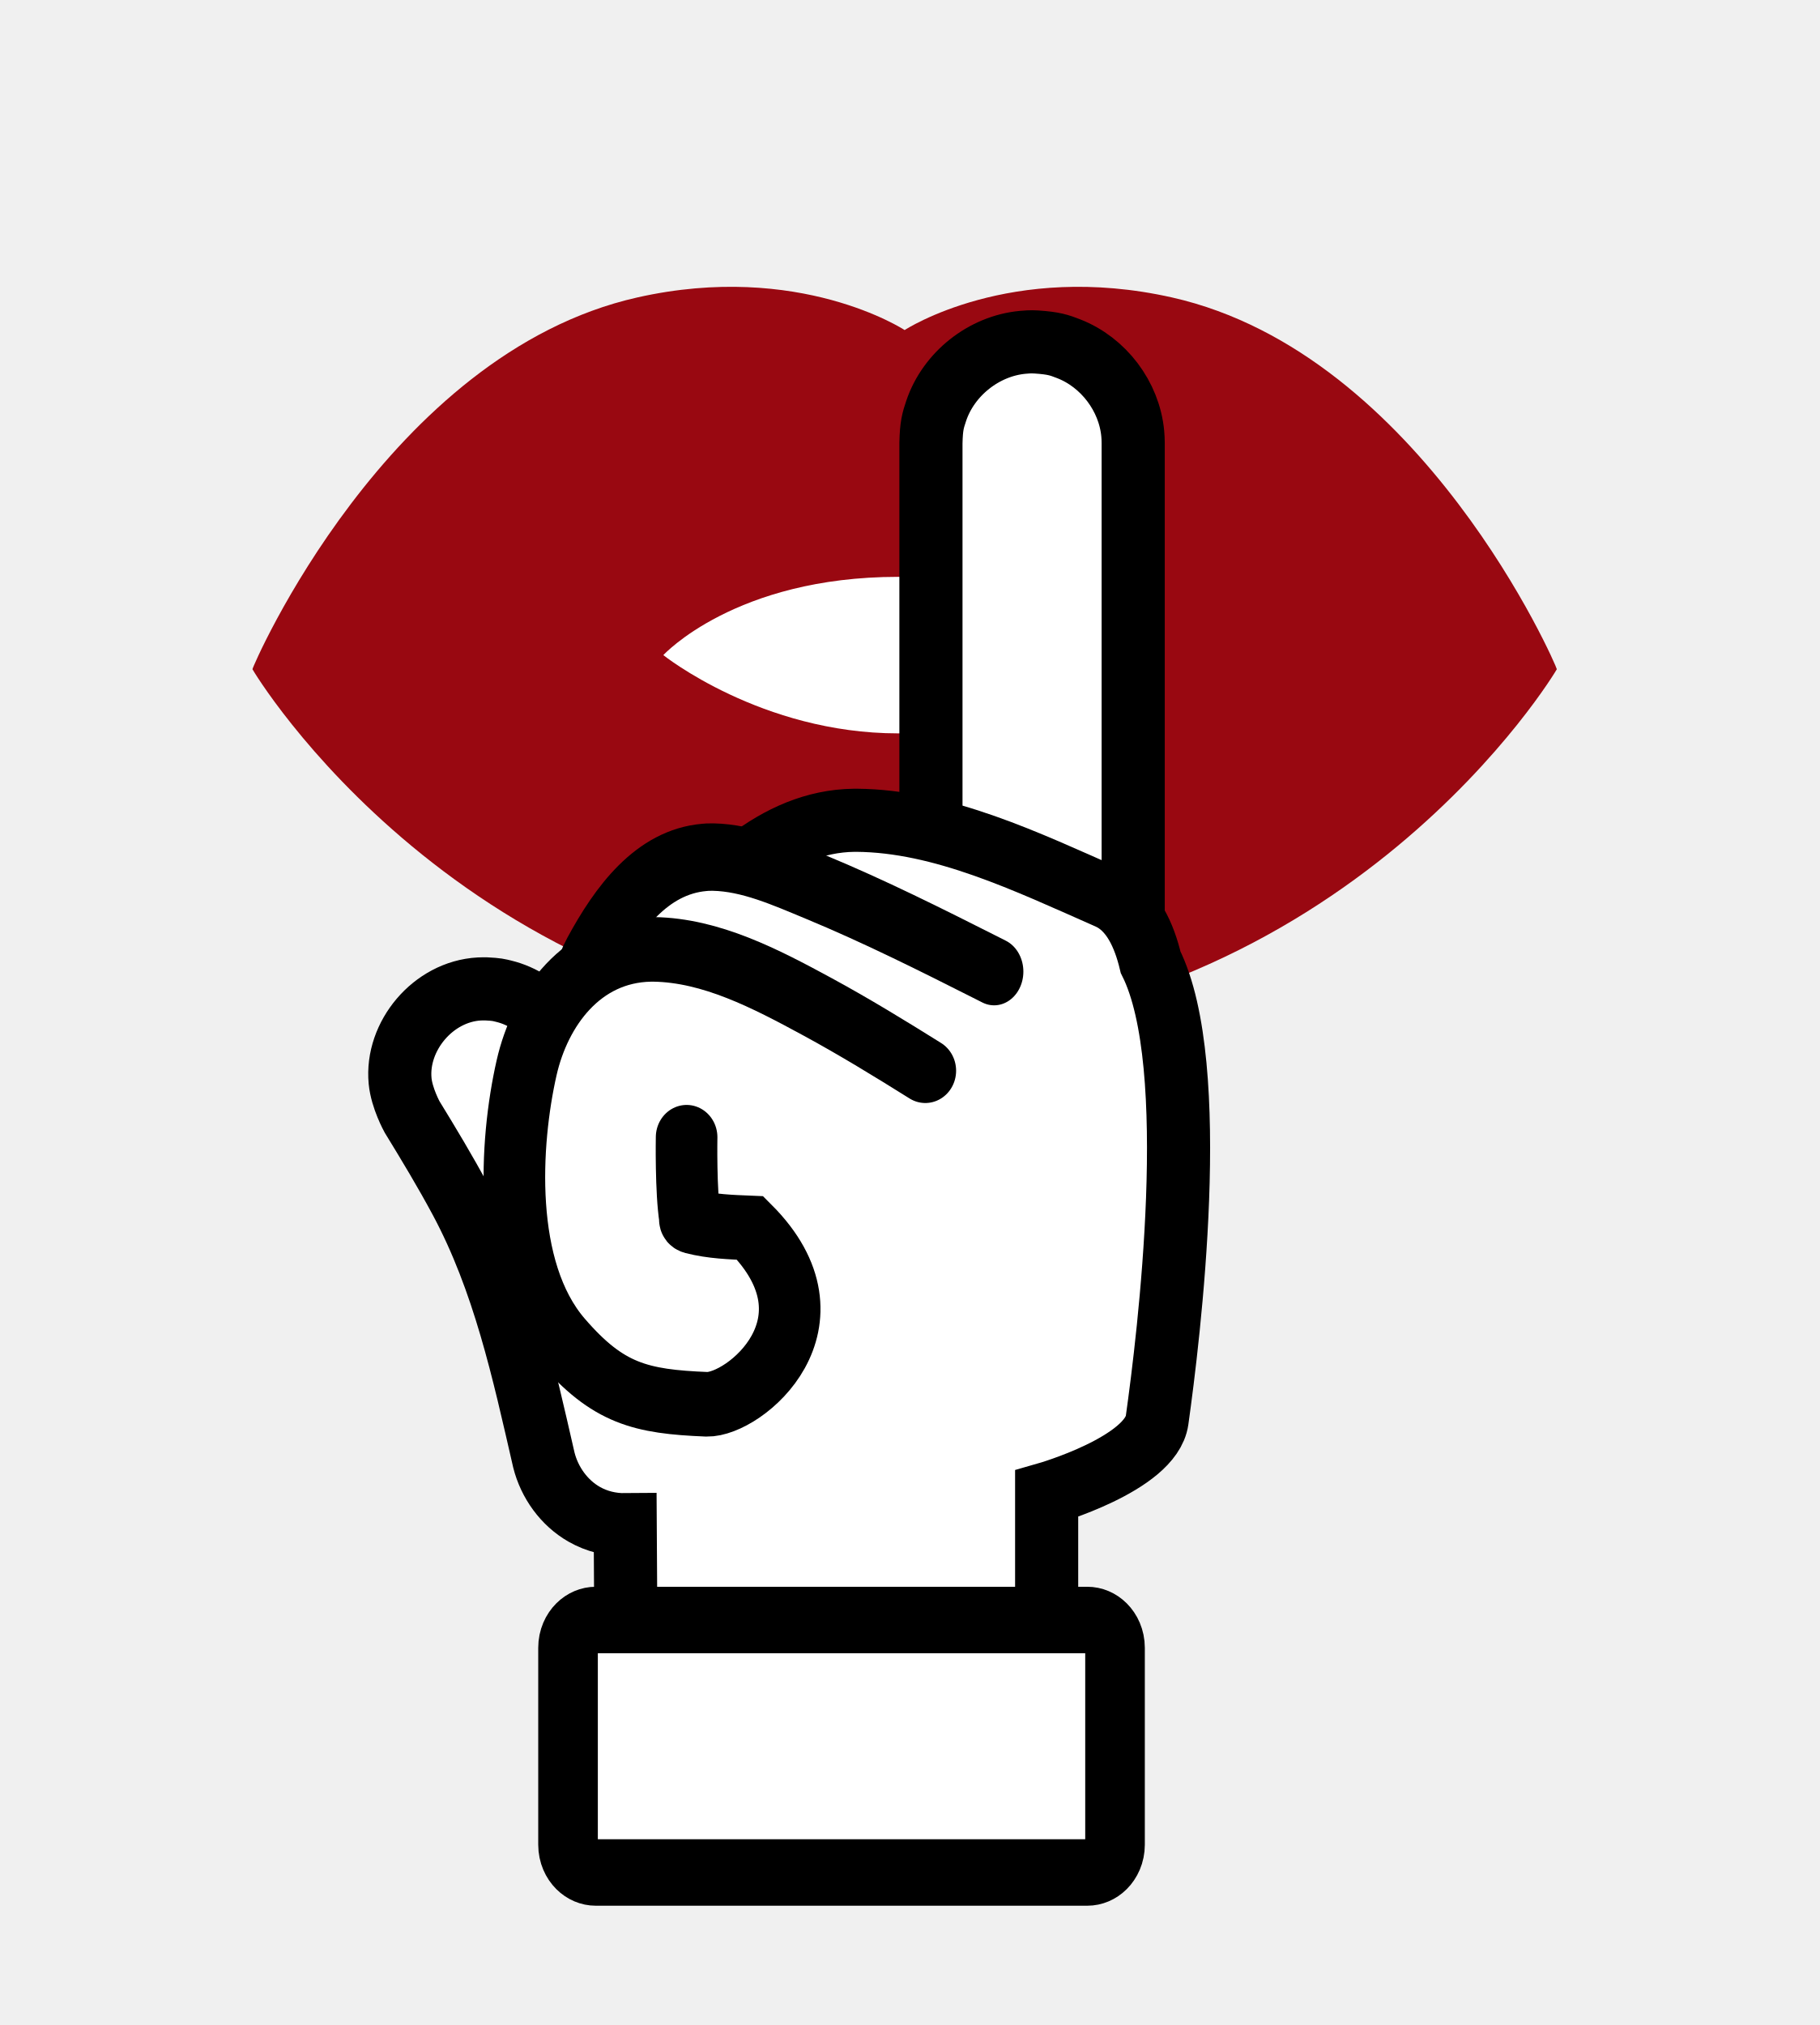
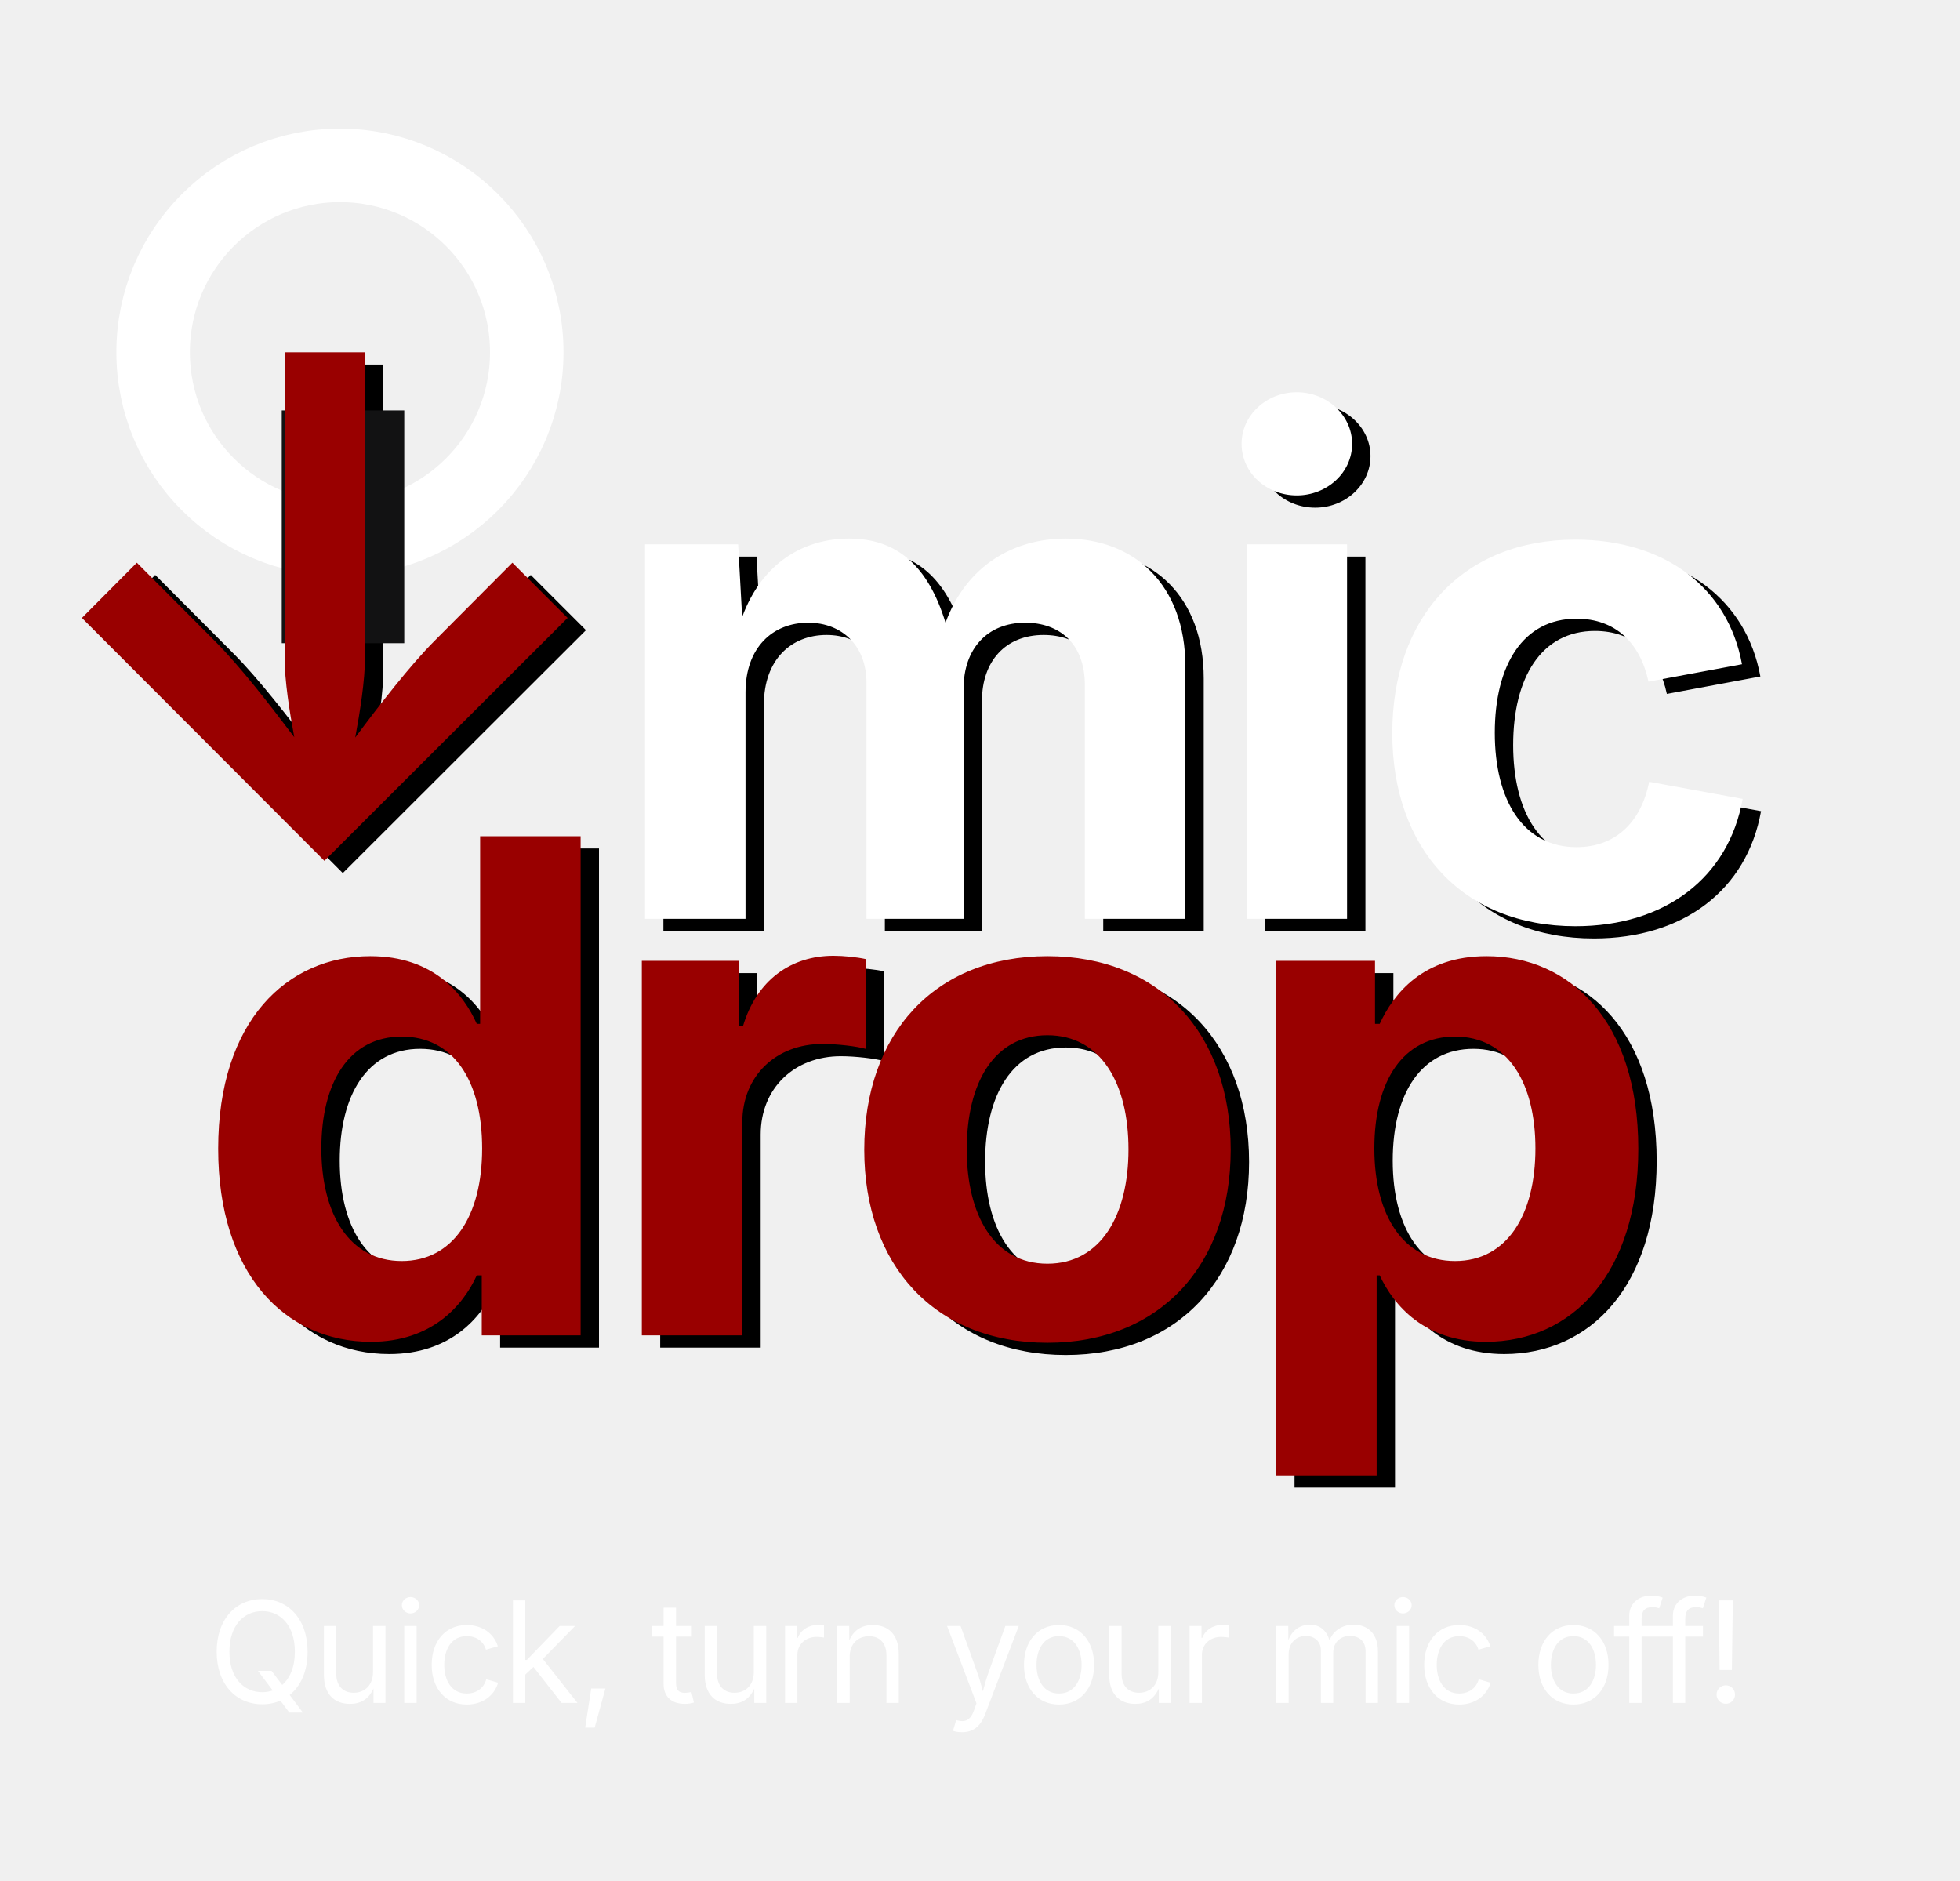
- <svg xmlns="http://www.w3.org/2000/svg" width="100%" height="100%" viewBox="0 0 346 385" version="1.1" xml:space="preserve" style="fill-rule:evenodd;clip-rule:evenodd;stroke-linecap:round;">
-   <g transform="matrix(1,0,0,1,-61,-602)">
-     <g id="finalish" transform="matrix(0.725367,0,0,0.836957,68.2537,614.554)">
-       <rect x="-10" y="-15" width="477" height="460" style="fill:none;" />
-       <g transform="matrix(1.70948,0,0,1.48156,-323.331,-322.503)">
-         <path d="M322,258.162C322.06,258.122 338.185,247.573 363,253.162C401.335,261.797 422.086,309.945 422,310.162C421.913,310.379 390.21,363.661 322,366.162L322,366.162L322,366.162L322,366.162L322,366.162C253.79,363.661 222.087,310.379 222,310.162C221.913,309.945 242.665,261.797 281,253.162C305.815,247.573 321.939,258.122 322,258.162Z" style="fill:rgb(153,8,17);" />
-       </g>
-       <g transform="matrix(1.73356,0,0,1.36754,-333.66,-287.387)">
-         <path d="M287,308C287,308 297.847,295 322.5,295C347.153,295 358,308 358,308C358,308 343.208,321 322.5,321C301.792,321 287,308 287,308Z" style="fill:white;" />
-       </g>
-       <g transform="matrix(1.65663,0,0,1.43576,3.74273,-113.933)">
-         <path d="M155.739,123.017C158.458,123.206 159.266,123.494 160.78,124.08C166.294,126.217 170.383,131.597 170.932,137.524C170.992,138.178 170.985,138.343 171,139L171,226C170.809,234.272 163.907,241.605 155.739,241.983C147.142,242.38 139.203,234.797 139,226L139,139C139.063,136.276 139.314,135.455 139.829,133.915C141.785,128.082 147.363,123.639 153.524,123.068C154.953,122.936 155.284,123.007 155.739,123.017Z" style="fill:white;stroke:black;stroke-width:9.99px;" />
-       </g>
-       <g transform="matrix(1.37861,0,0,1.19481,12.0578,-735.468)">
-         <path d="M135.302,786.366L109.968,783.454C119.702,771.168 131.379,759.121 146.41,758.952C146.562,758.951 146.715,758.951 146.867,758.951C163.186,759.078 179.288,766.855 194.723,773.659C199.312,775.682 201.563,780.892 202.769,785.938C212.582,805.574 206.209,857.243 204,873C202.832,881.331 183,887 183,887L183,914L103,914L102.872,892.881C100.187,892.907 97.492,892.278 95.073,890.898C91.246,888.716 88.481,884.857 87.406,880.581C83.497,863.558 79.831,846.541 71.542,831.096C68.668,825.743 65.532,820.536 62.36,815.364C62.36,815.364 60.386,811.8 60.073,808.524C59.259,800.018 66.329,791.5 75.136,791.023C75.576,791 76.017,791.003 76.458,791.007C78.489,791.107 78.826,791.224 79.73,791.441C83.38,792.316 86.683,794.512 88.902,797.538C90.328,799.482 90.585,800.177 91.327,801.394C93.096,804.304 94.824,807.234 96.489,810.194C97.401,808.192 98.558,806.438 100,805C106.195,798.82 119.892,791.857 135.302,786.366Z" style="fill:white;stroke:black;stroke-width:12px;" />
-       </g>
-       <g transform="matrix(1.236,0,0,1.19481,46.1904,-87.8831)">
-         <path d="M191,374.28C191,371.366 188.361,369 185.111,369L80.889,369C77.639,369 75,371.366 75,374.28L75,411.72C75,414.634 77.639,417 80.889,417L185.111,417C188.361,417 191,414.634 191,411.72L191,374.28Z" style="fill:white;stroke:black;stroke-width:12.64px;" />
-       </g>
-       <g transform="matrix(1.19645,0,0,1.19481,60.3244,-79.5195)">
-         <path d="M71.619,255.135C67.231,249.775 67.117,241.825 70.951,235.683C76.507,226.782 83.97,217.898 95.505,217.014C96.129,216.967 96.277,216.942 97.494,216.951C105.126,217.09 112.563,219.995 119.992,222.667C132.695,227.237 145.107,232.627 157.495,238.059L159.011,238.725" style="fill:white;stroke:black;stroke-width:12.82px;" />
-       </g>
-       <g transform="matrix(1.37861,0,0,1.25274,31.3584,-101.874)">
-         <path d="M100.546,275.56C100.546,275.56 100.361,285.457 101.2,290.329C101.2,290.329 100.953,290.68 101.737,290.878C105.27,291.748 108.959,291.869 112.624,292.012C130.624,309.18 111.59,324.137 104.376,323.988C91.804,323.497 85.611,322.089 76.828,312.377C65.369,299.705 66.921,276.404 70.121,262.978C72.709,252.117 80.666,241.732 93.679,241.5C93.992,241.498 93.991,241.498 94.304,241.499C105.196,241.661 115.497,246.766 125.505,251.95C132.453,255.548 139.21,259.493 145.931,263.503" style="fill:white;stroke:black;stroke-width:11.71px;" />
-       </g>
-     </g>
+ <svg xmlns="http://www.w3.org/2000/svg" width="320px" height="307px" viewBox="0 0 320 307" version="1.1">
+   <g id="logotype" stroke="none" stroke-width="1" fill="none" fill-rule="evenodd">
+     <text id="drop" font-family="Inter-Bold, Inter" font-size="112" font-weight="bold" letter-spacing="-4" fill="#000000">
+       <tspan x="34.185" y="220">drop</tspan>
+     </text>
+     <text id="mic" font-family="Inter-Bold, Inter" font-size="112" font-weight="bold" letter-spacing="-4" fill="#000000">
+       <tspan x="101.307" y="152">mic</tspan>
+     </text>
+     <text id="↓" font-family="Inter-Bold, Inter" font-size="112" font-weight="bold" letter-spacing="-0.559" fill="#000000">
+       <tspan x="5.325" y="141">↓</tspan>
+     </text>
+     <text id="drop" font-family="Inter-Bold, Inter" font-size="112" font-weight="bold" letter-spacing="-4" fill="#990000">
+       <tspan x="31.185" y="218">drop</tspan>
+     </text>
+     <text id="mic" font-family="Inter-Bold, Inter" font-size="112" font-weight="bold" letter-spacing="-4" fill="#FFFFFF">
+       <tspan x="98.307" y="150">mic</tspan>
+     </text>
+     <circle id="Oval" stroke="#FFFFFF" stroke-width="12" cx="55.5" cy="57.5" r="30.5" />
+     <rect id="Rectangle" fill="#121213" x="46" y="67" width="20" height="38" />
+     <text id="↓" font-family="Inter-Bold, Inter" font-size="112" font-weight="bold" letter-spacing="-0.559" fill="#990000">
+       <tspan x="2.325" y="139">↓</tspan>
+     </text>
+     <text id="Quick,-turn-your-mic" font-family="Inter-Medium, Inter" font-size="23" font-weight="400" letter-spacing="-0.484" fill="#FFFFFF">
+       <tspan x="34" y="278">Quick, turn your mic off!</tspan>
+     </text>
  </g>
</svg>
